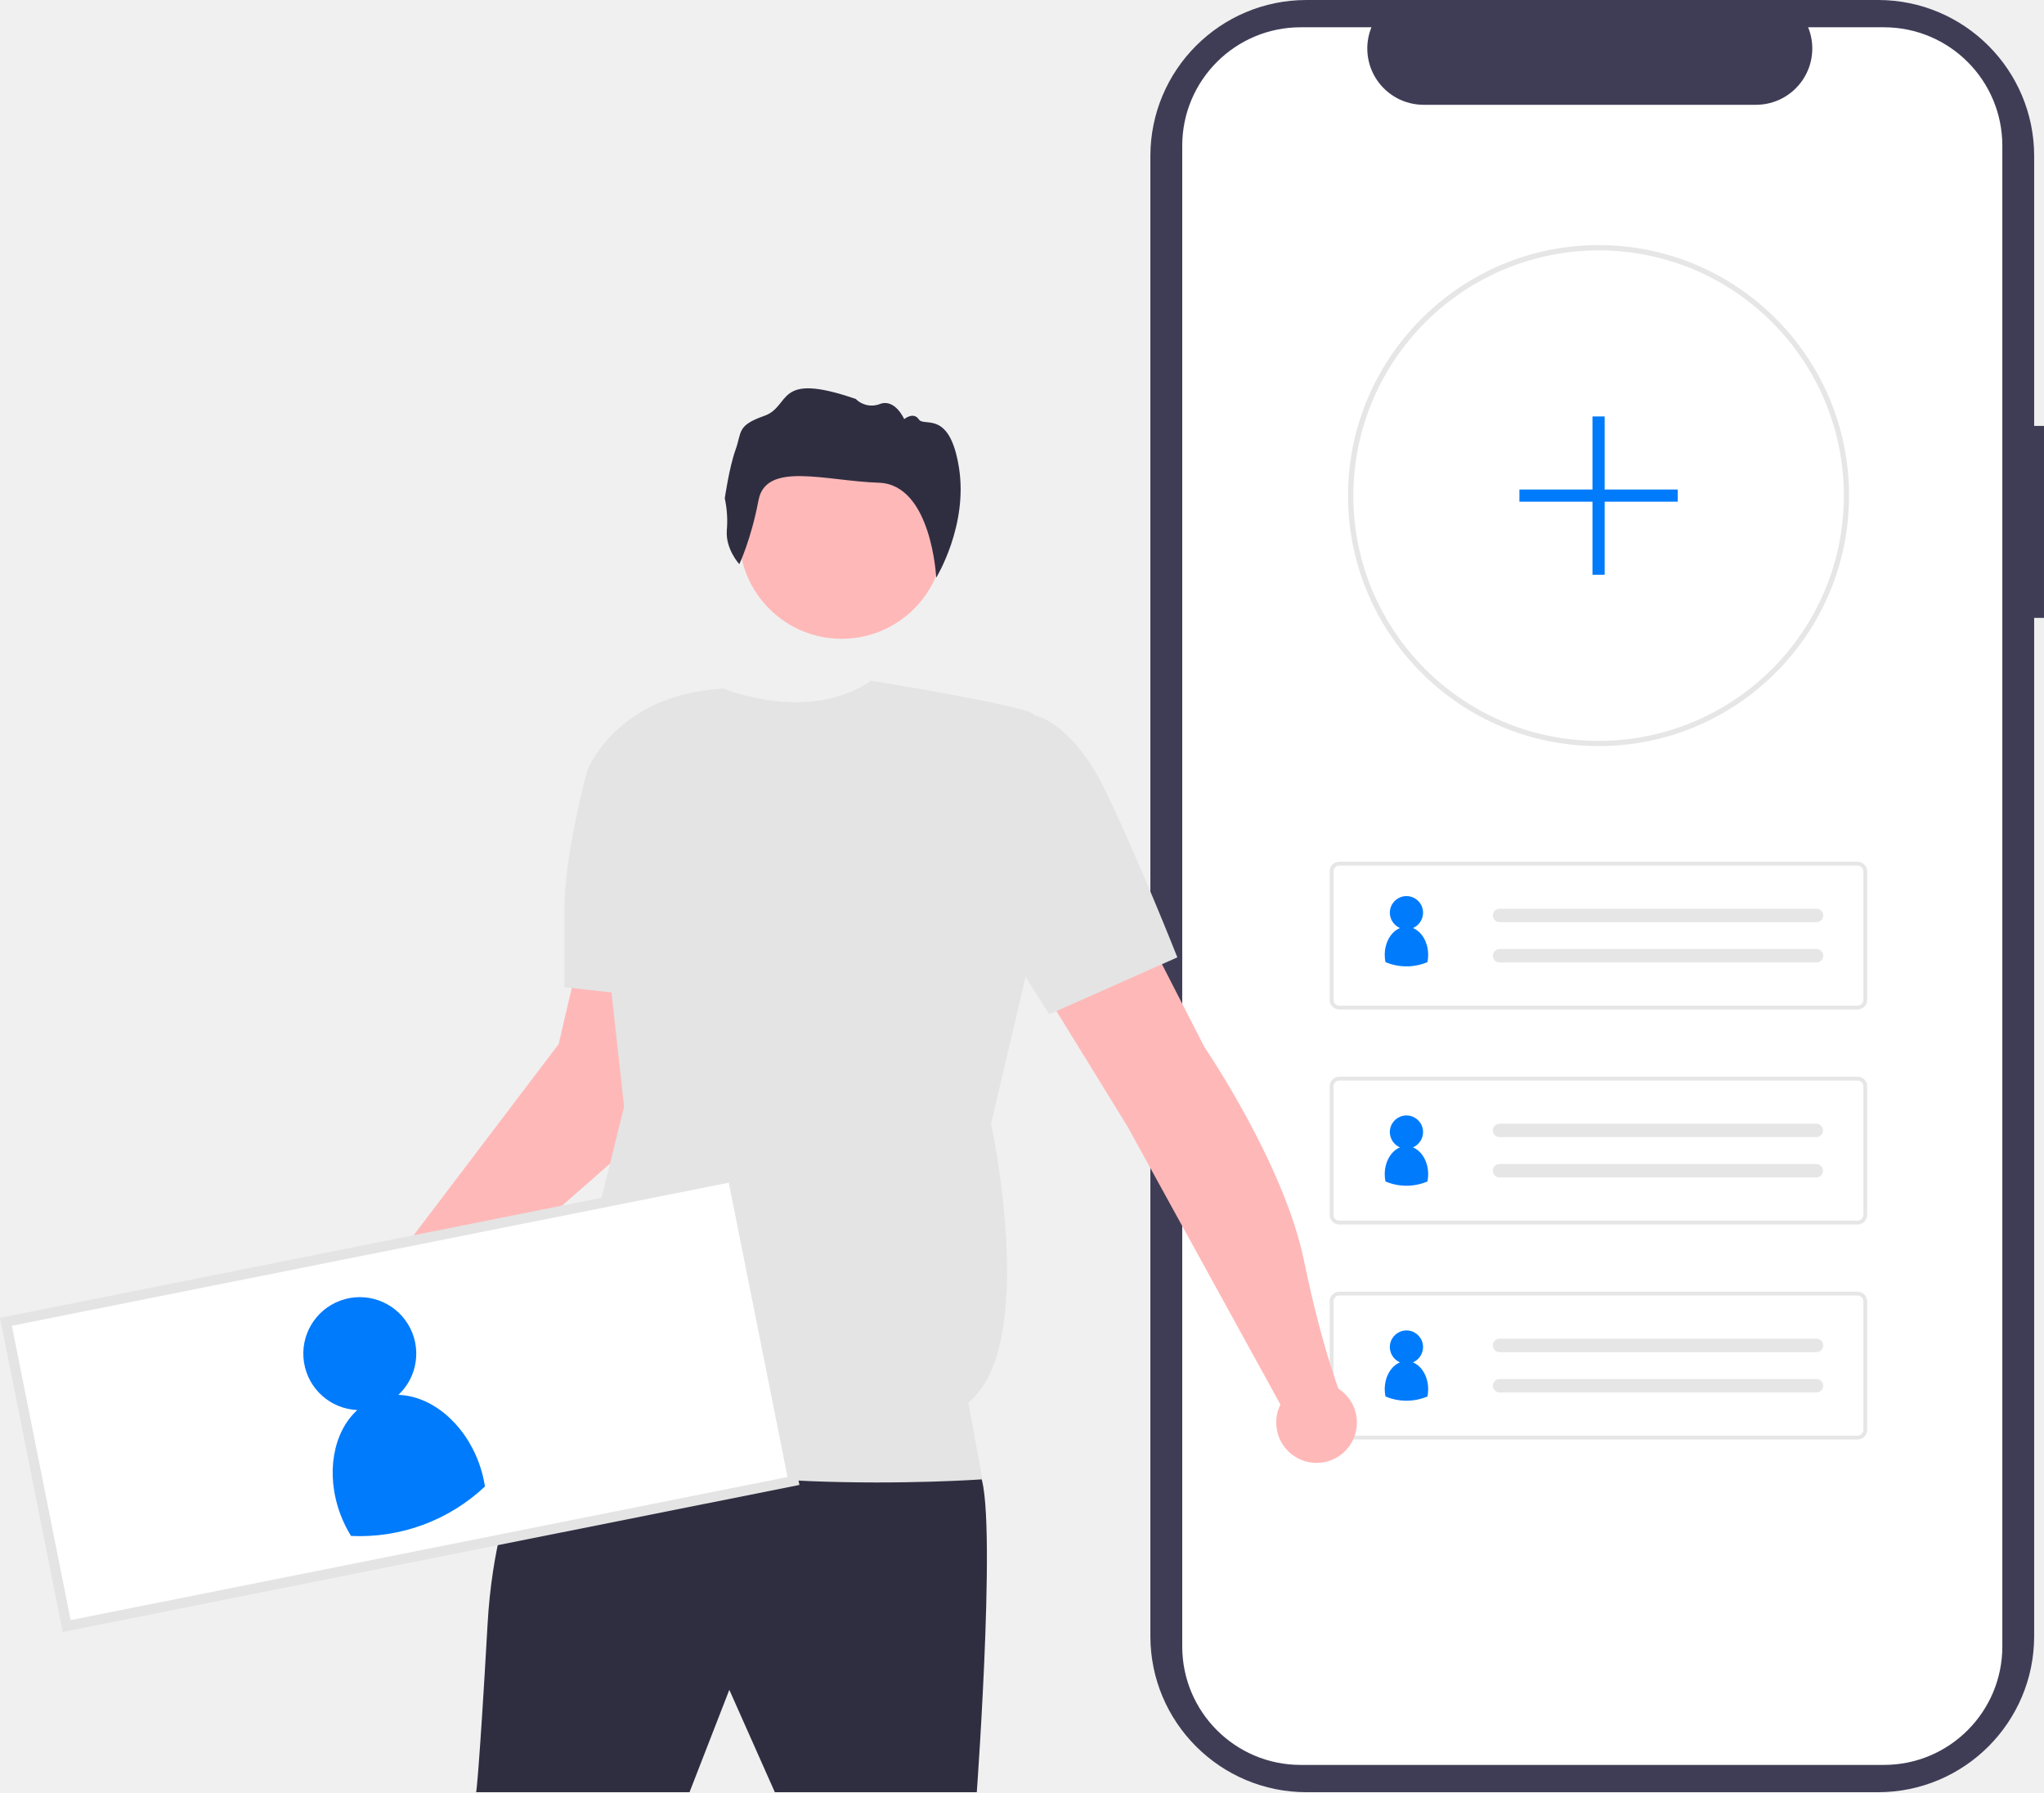
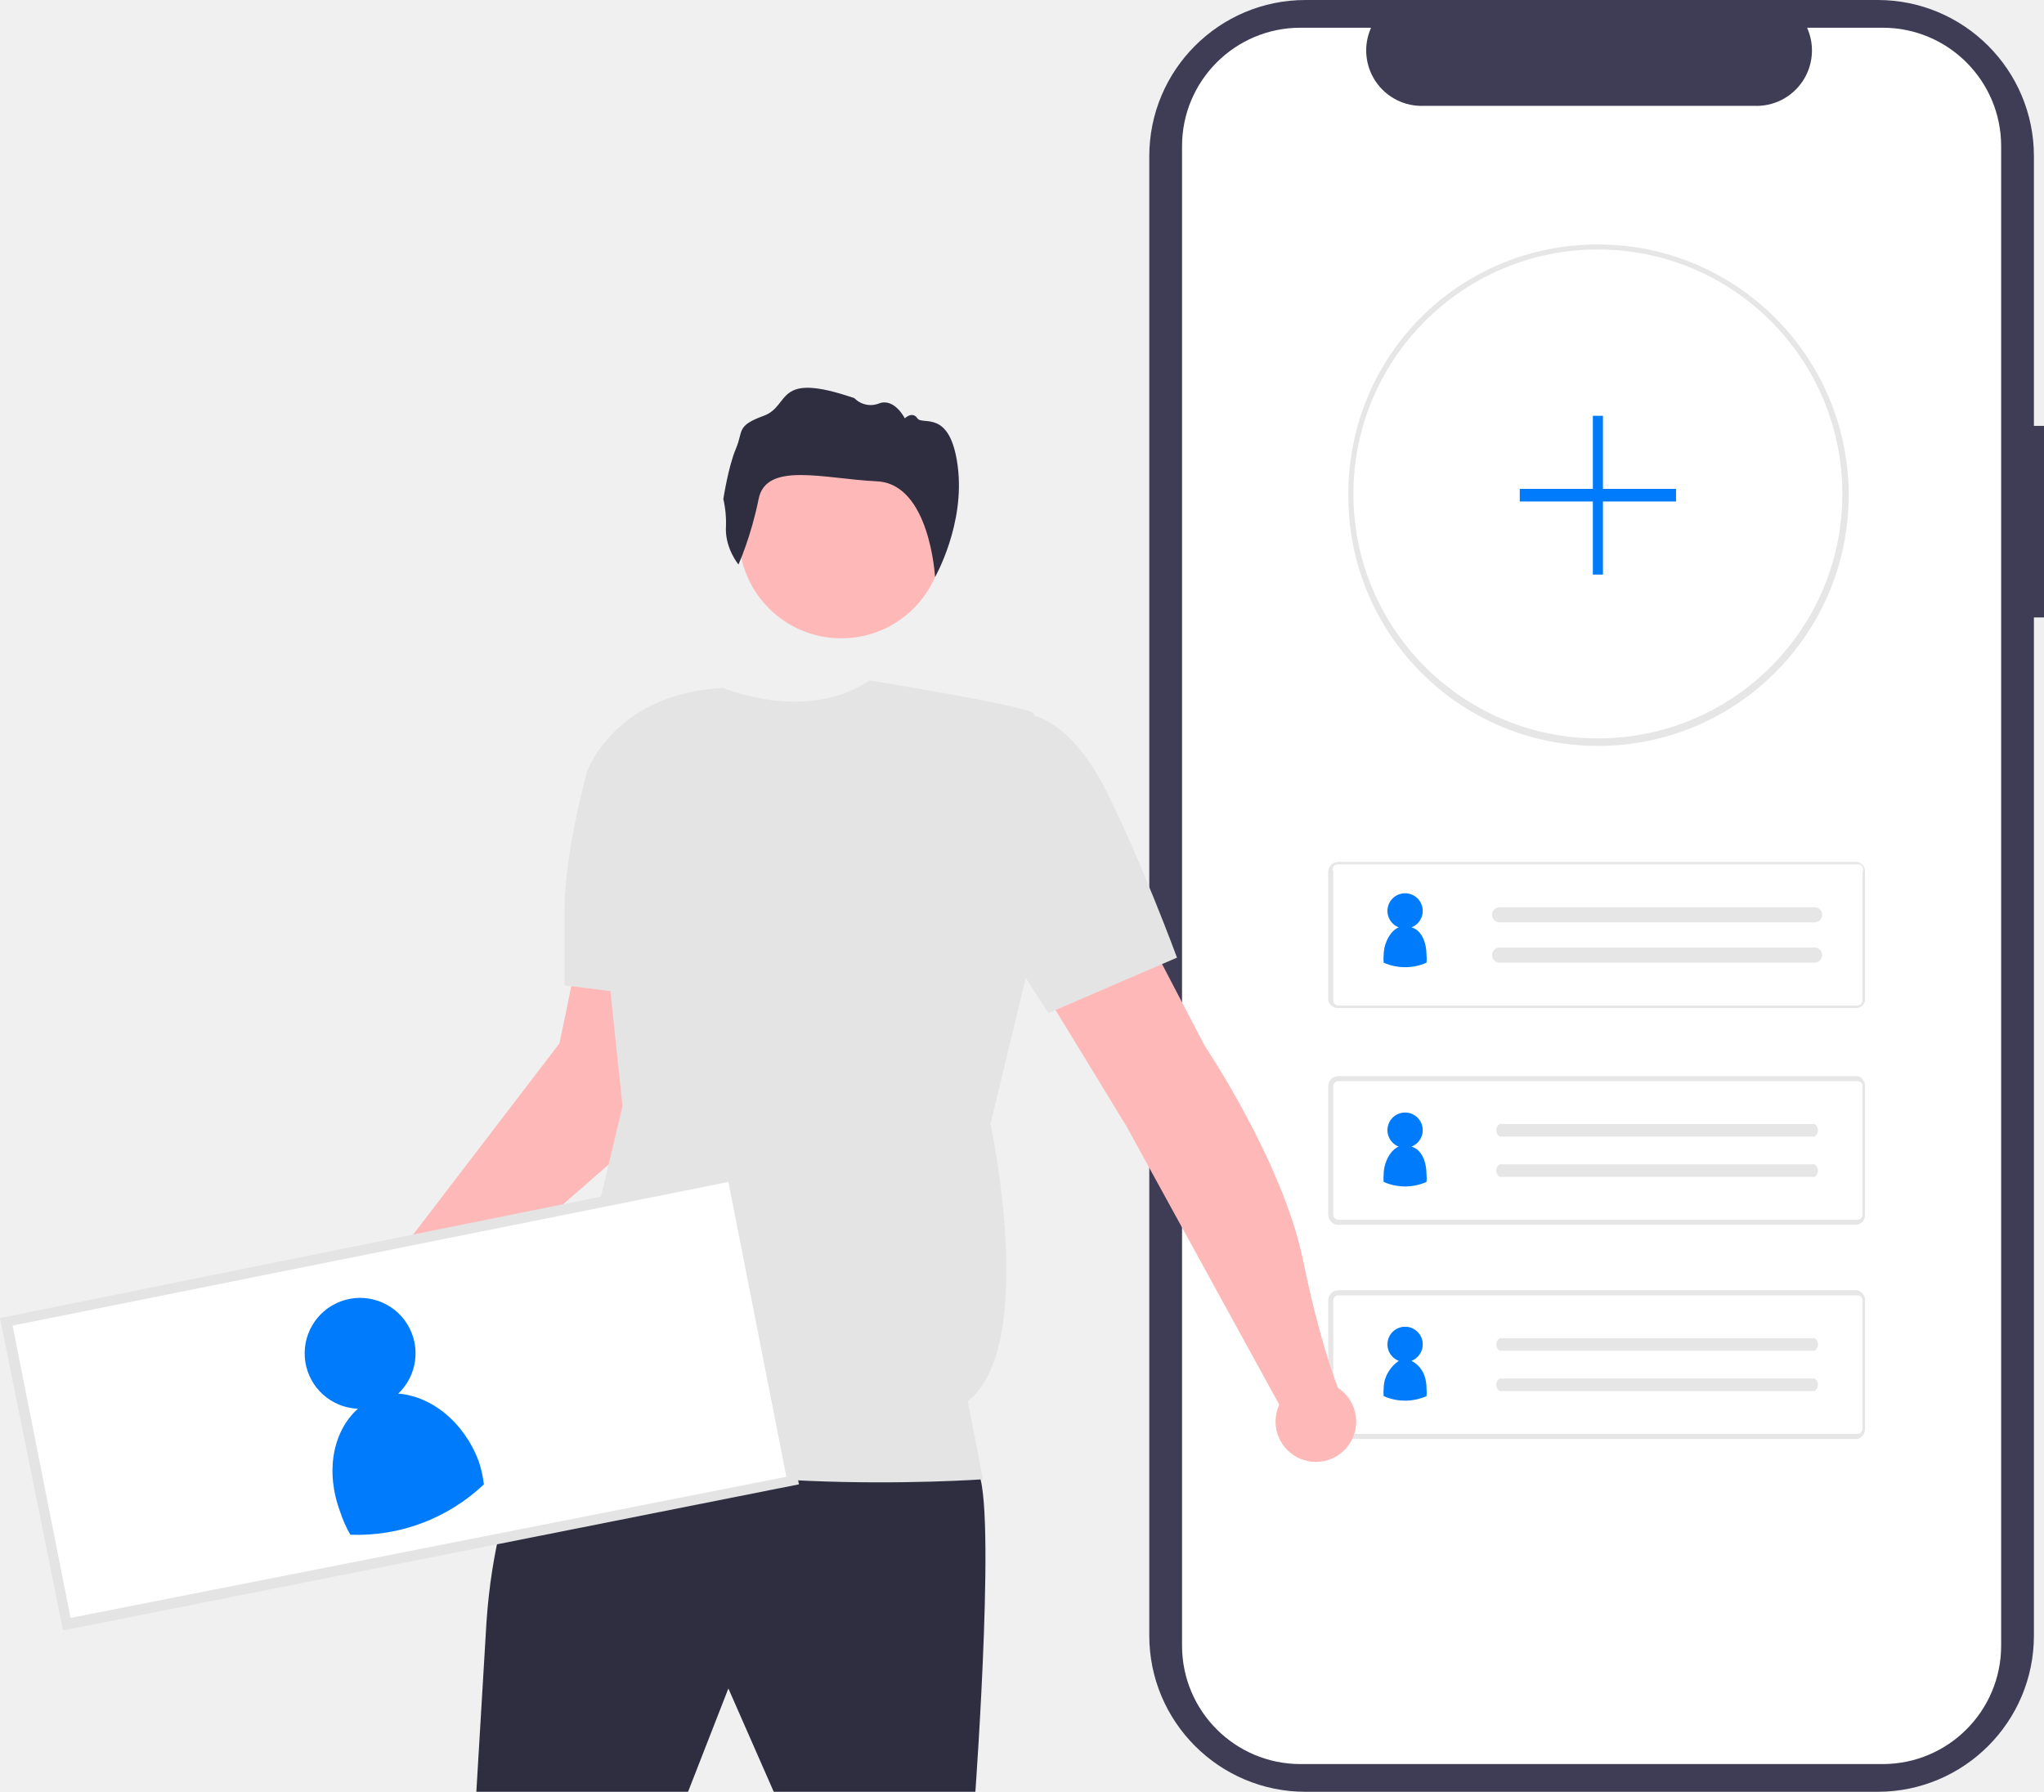
- <svg xmlns="http://www.w3.org/2000/svg" data-name="Layer 1" version="1.1" viewBox="0 0 810.57 710.71">
-   <path d="M810.572 168.892h-3.9V61.915A61.915 61.915 0 00744.757 0h-226.65a61.915 61.915 0 00-61.916 61.914v586.884a61.915 61.915 0 0061.915 61.915h226.648a61.915 61.915 0 0061.915-61.915V245.04h3.9z" fill="#3f3d56" data-name="Path 339" />
-   <path d="M794.045 57.768v595.175a46.959 46.959 0 01-46.942 46.952h-231.3a46.966 46.966 0 01-46.973-46.952V57.768a46.965 46.965 0 0146.971-46.951h28.058a22.329 22.329 0 0020.656 30.74h131.868a22.329 22.329 0 0020.656-30.74h30.055a46.959 46.959 0 0146.951 46.942z" fill="#fff" data-name="Path 340" />
-   <path d="M633.918 295.875a99.3 99.3 0 01-99.337-99.254v-.088c0-.208 0-.427.012-.635.3-54.4 44.863-98.7 99.325-98.7a99.337 99.337 0 01.011 198.674h-.011zm0-196.587a97.454 97.454 0 00-97.233 96.677c-.011.222-.011.4-.011.569a97.258 97.258 0 1097.27-97.246h-.026z" fill="#e6e6e6" data-name="Path 45" />
-   <path d="M736.639 400.316H531.102a3.81 3.81 0 01-3.806-3.806v-50.984a3.811 3.811 0 013.806-3.806h205.537a3.811 3.811 0 013.806 3.806v50.985a3.811 3.811 0 01-3.806 3.806zm-205.537-57.074a2.286 2.286 0 00-2.284 2.284v50.985a2.286 2.286 0 002.284 2.284h205.537a2.286 2.286 0 002.284-2.284v-50.985a2.286 2.286 0 00-2.284-2.284z" fill="#e6e6e6" data-name="Path 39" />
-   <path d="M594.666 360.361a2.664 2.664 0 000 5.329h125.605a2.665 2.665 0 00.204-5.326q-.058-.002-.117-.002H594.666z" fill="#e6e6e6" data-name="Path 40" />
-   <path d="M594.666 376.347a2.664 2.664 0 000 5.329h125.605a2.665 2.665 0 00.204-5.326q-.058-.002-.117-.002H594.666z" fill="#e6e6e6" data-name="Path 41" />
-   <path d="M736.639 485.576H531.102a3.81 3.81 0 01-3.806-3.806v-50.984a3.811 3.811 0 013.806-3.806h205.537a3.811 3.811 0 013.806 3.806v50.985a3.811 3.811 0 01-3.806 3.805zm-205.537-57.074a2.286 2.286 0 00-2.284 2.284v50.985a2.286 2.286 0 002.284 2.284h205.537a2.286 2.286 0 002.284-2.284v-50.985a2.286 2.286 0 00-2.284-2.284z" fill="#e6e6e6" data-name="Path 42" />
-   <path d="M594.666 445.617a2.664 2.664 0 000 5.329h125.605a2.665 2.665 0 00.087-5.328H594.666z" fill="#e6e6e6" data-name="Path 43" />
-   <path d="M594.666 461.607a2.664 2.664 0 000 5.329h125.605a2.665 2.665 0 00.087-5.328H594.666z" fill="#e6e6e6" data-name="Path 44" />
-   <path d="M736.639 570.834H531.102a3.81 3.81 0 01-3.806-3.806v-50.984a3.811 3.811 0 013.806-3.806h205.537a3.811 3.811 0 013.806 3.806v50.985a3.811 3.811 0 01-3.806 3.806zM531.102 513.76a2.286 2.286 0 00-2.284 2.284v50.985a2.286 2.286 0 002.284 2.284h205.537a2.286 2.286 0 002.284-2.284v-50.985a2.286 2.286 0 00-2.284-2.284z" fill="#e6e6e6" data-name="Path 39-2" />
-   <path d="M594.666 530.878a2.664 2.664 0 000 5.329h125.605a2.665 2.665 0 00.204-5.326q-.058-.002-.117-.002H594.666z" fill="#e6e6e6" data-name="Path 40-2" />
-   <path d="M594.666 546.865a2.664 2.664 0 000 5.329h125.605a2.665 2.665 0 00.204-5.326q-.058-.002-.117-.002H594.666z" fill="#e6e6e6" data-name="Path 41-2" />
-   <path d="m665.31 194.12h-28.97v-28.971h-4.829v28.971h-28.97v4.828h28.97v28.971h4.829v-28.971h28.97z" fill="#007bfc" data-name="Path 1221" />
+ <svg xmlns="http://www.w3.org/2000/svg" data-name="Layer 1" viewBox="0 0 811 711">
+   <path fill="#3f3d56" d="M811 169h-4V62a62 62 0 0 0-62-62H518a62 62 0 0 0-62 62v587a62 62 0 0 0 62 62h227a62 62 0 0 0 62-62V245h4z" data-name="Path 339" />
+   <path fill="#fff" d="M794 58v595a47 47 0 0 1-47 47H516a47 47 0 0 1-47-47V58a47 47 0 0 1 47-47h28a22 22 0 0 0 21 31h131a22 22 0 0 0 21-31h30a47 47 0 0 1 47 47z" data-name="Path 340" />
+   <path fill="#e6e6e6" d="M634 296a99 99 0 0 1-99-99v-1c0-55 44-99 99-99a99 99 0 0 1 0 199zm0-197a97 97 0 0 0-97 97v1a97 97 0 1 0 97-98z" data-name="Path 45" />
+   <path fill="#e6e6e6" d="M737 400H531a4 4 0 0 1-4-3v-51a4 4 0 0 1 4-4h206a4 4 0 0 1 3 4v51a4 4 0 0 1-3 3zm-206-57a2 2 0 0 0-2 3v51a2 2 0 0 0 2 2h206a2 2 0 0 0 2-2v-51a2 2 0 0 0-2-3z" data-name="Path 39" />
+   <path fill="#e6e6e6" d="M595 360a3 3 0 0 0 0 6h125a3 3 0 0 0 0-6H595z" data-name="Path 40" />
+   <path fill="#e6e6e6" d="M595 376a3 3 0 0 0 0 6h125a3 3 0 0 0 0-6H595z" data-name="Path 41" />
+   <path fill="#e6e6e6" d="M737 486H531a4 4 0 0 1-4-4v-51a4 4 0 0 1 4-4h206a4 4 0 0 1 3 4v51a4 4 0 0 1-3 4zm-206-57a2 2 0 0 0-2 2v51a2 2 0 0 0 2 2h206a2 2 0 0 0 2-2v-51a2 2 0 0 0-2-2z" data-name="Path 42" />
+   <path fill="#e6e6e6" d="M595 446a3 3 0 0 0 0 5h125a3 3 0 0 0 0-5H595z" data-name="Path 43" />
+   <path fill="#e6e6e6" d="M595 462a3 3 0 0 0 0 5h125a3 3 0 0 0 0-5H595z" data-name="Path 44" />
+   <path fill="#e6e6e6" d="M737 571H531a4 4 0 0 1-4-4v-51a4 4 0 0 1 4-4h206a4 4 0 0 1 3 4v51a4 4 0 0 1-3 4zm-206-57a2 2 0 0 0-2 2v51a2 2 0 0 0 2 2h206a2 2 0 0 0 2-2v-51a2 2 0 0 0-2-2z" data-name="Path 39-2" />
+   <path fill="#e6e6e6" d="M595 531a3 3 0 0 0 0 5h125a3 3 0 0 0 0-5H595z" data-name="Path 40-2" />
+   <path fill="#e6e6e6" d="M595 547a3 3 0 0 0 0 5h125a3 3 0 0 0 0-5H595z" data-name="Path 41-2" />
+   <path fill="#007bfc" d="M665 194h-29v-29h-4v29h-29v5h29v29h4v-29h29z" data-name="Path 1221" />
  <g data-name="Group 76">
-     <path d="m220.42 558.44s-23.688 25.944-27.072 85.727-4.512 66.551-4.512 66.551h84.6l15.784-40.603 18.052 40.6h80.087s9.024-124.08 0-127.46-166.94-24.812-166.94-24.812z" fill="#2f2e41" data-name="Path 1236" />
-     <circle cx="333.78" cy="212.71" r="40.607" fill="#ffb8b8" data-name="Ellipse 232" />
-     <path d="m509.19 559.57-62.039-112.8-36.1-58.655 42.867-19.177 23.688 46.248s31.584 46.247 39.479 84.6 15.792 56.4 15.792 56.4z" fill="#ffb8b8" data-name="Path 1238" />
-     <path d="m167.4 526.85 92.495-81.215-4.507-65.424h-25.944l-7.9 33.84-74.447 98.135z" fill="#ffb8b8" data-name="Path 1239" />
-     <path d="m286.97 273.06s33.5 14.044 58.484-3.13c0 0 61.082 9.9 64.466 13.282s-3.384 104.9-3.384 104.9l-13.534 57.53s19.176 87.983-9.024 110.54l5.64 30.456s-125.21 9.024-174.84-21.432l9.022-30.458 23.688-95.879-14.664-133.1s11.276-30.456 54.144-32.712z" fill="#e4e4e4" data-name="Path 1240" />
-     <path d="m381.16 288.28 29.328-4.508s14.664 2.256 28.2 30.456 28.2 65.423 28.2 65.423l-50.759 22.56-41.735-65.423z" fill="#e4e4e4" data-name="Path 1241" />
-     <path d="m239.6 300.13-6.768 5.64s-9.024 32.712-9.024 55.271v30.456l40.608 4.512z" fill="#e4e4e4" data-name="Path 1242" />
-     <path d="M293.188 223.727s-5.52-5.961-4.961-13.423a42.546 42.546 0 00-.805-12.685s1.728-12.213 4.279-19.293.4-9.543 11.366-13.408 3.985-17.841 36.314-6.7a8.844 8.844 0 009.619 1.968c5.969-2.186 9.566 6.014 9.566 6.014s3.723-3.055 5.812.121 12.193-4.062 15.9 19.041-9.014 43.706-9.014 43.706-1.785-36.97-22.781-37.641-44.74-8.623-47.685 6.945-7.61 25.355-7.61 25.355z" fill="#2f2e41" data-name="Path 1243" />
-     <circle cx="152.6" cy="526.63" r="17.5" fill="#ffb8b8" />
+     <path fill="#2f2e41" d="M220 558s-23 26-27 86l-4 67h84l16-41 18 41h80s9-124 0-128-167-25-167-25z" data-name="Path 1236" />
+     <circle cx="333.8" cy="212.7" r="40.6" fill="#ffb8b8" data-name="Ellipse 232" />
+     <path fill="#ffb8b8" d="m509 560-62-113-36-59 43-19 24 46s31 46 39 85 16 56 16 56z" data-name="Path 1238" />
+     <path fill="#ffb8b8" d="m167 527 93-81-5-66h-26l-7 34-75 98z" data-name="Path 1239" />
+     <path fill="#e4e4e4" d="M287 273s33 14 58-3c0 0 62 10 65 13s-3 105-3 105l-14 58s19 88-9 110l6 31s-126 9-175-22l9-30 23-96-14-133s11-31 54-33z" data-name="Path 1240" />
+     <path fill="#e4e4e4" d="m381 288 29-4s15 2 29 30 28 66 28 66l-51 22-42-65z" data-name="Path 1241" />
+     <path fill="#e4e4e4" d="m240 300-7 6s-9 32-9 55v30l40 5z" data-name="Path 1242" />
+     <path fill="#2f2e41" d="M293 224s-5-6-5-14a43 43 0 0 0-1-12s2-13 5-20 0-9 11-13 4-18 36-7a9 9 0 0 0 10 2c6-2 10 6 10 6s3-3 5 0 13-4 16 19-9 44-9 44-2-37-23-38-44-8-47 7-8 26-8 26z" data-name="Path 1243" />
+     <circle cx="152.6" cy="526.6" r="17.5" fill="#ffb8b8" />
  </g>
-   <path d="m26.445 644.82 288.22-57.532-24.086-120.66-288.22 57.529z" fill="#fff" data-name="Path 1259" />
-   <path d="m317.02 588.87-292.15 58.32-24.872-124.6 292.15-58.317zm-289 53.6 284.28-56.747-23.303-116.73-284.28 56.749z" fill="#e4e4e4" data-name="Path 1260" />
-   <path d="M566.359 378.666a14.258 14.258 0 01-.289 2.868 21.322 21.322 0 01-16.65 0 14.263 14.263 0 01-.289-2.868c0-5.006 2.549-9.237 6.06-10.651a6.587 6.587 0 115.107 0c3.512 1.414 6.061 5.645 6.061 10.651z" fill="#007bfc" data-name="Path 1265" />
-   <path d="m189.86 579.99a48.483 48.483 0 0 1 2.457 9.489 72.503 72.503 45 0 1-53.11 19.616 48.5 48.5 0 0 1-4.301-8.808c-5.898-15.968-2.752-32.467 6.781-41.114a22.398 22.398 0 1 1 16.29-6.017c12.868 0.373 25.984 10.865 31.882 26.833z" fill="#007bfc" stroke-width="3.4" data-name="Path 1265" />
-   <path d="M566.359 465.653a14.259 14.259 0 01-.289 2.868 21.322 21.322 0 01-16.65 0 14.264 14.264 0 01-.289-2.868c0-5.006 2.549-9.237 6.06-10.651a6.587 6.587 0 115.107 0c3.512 1.414 6.061 5.645 6.061 10.651z" fill="#007bfc" data-name="Path 1266" />
-   <path d="M566.359 550.91a14.259 14.259 0 01-.289 2.868 21.322 21.322 0 01-16.65 0 14.264 14.264 0 01-.289-2.868c0-5.006 2.549-9.237 6.06-10.651a6.587 6.587 0 115.107 0c3.512 1.414 6.061 5.645 6.061 10.651z" fill="#007bfc" data-name="Path 1267" />
-   <circle cx="522.1" cy="564.13" r="16" fill="#ffb8b8" />
+   <path fill="#fff" d="m26 645 289-58-24-120L2 524z" data-name="Path 1259" />
+   <path fill="#e4e4e4" d="M317 589 25 647 0 523l292-59zM28 642l284-56-23-117L5 526z" data-name="Path 1260" />
+   <path fill="#007bfc" d="M566 379a14 14 0 0 1 0 3 21 21 0 0 1-17 0 14 14 0 0 1 0-3c0-5 3-10 6-11a7 7 0 1 1 5 0c4 1 6 6 6 11zM190 580a48 48 0 0 1 2 9 73 73 45 0 1-53 20 49 49 0 0 1-4-9c-6-16-3-32 7-41a22 22 0 1 1 16-6c13 1 26 11 32 27z" data-name="Path 1265" />
+   <path fill="#007bfc" d="M566 466a14 14 0 0 1 0 3 21 21 0 0 1-17 0 14 14 0 0 1 0-3c0-5 3-10 6-11a7 7 0 1 1 5 0c4 1 6 6 6 11z" data-name="Path 1266" />
+   <path fill="#007bfc" d="M566 551a14 14 0 0 1 0 3 21 21 0 0 1-17 0 14 14 0 0 1 0-3c0-5 3-9 6-11a7 7 0 1 1 5 0c4 2 6 6 6 11z" data-name="Path 1267" />
+   <circle cx="522.1" cy="564.1" r="16" fill="#ffb8b8" />
</svg>
